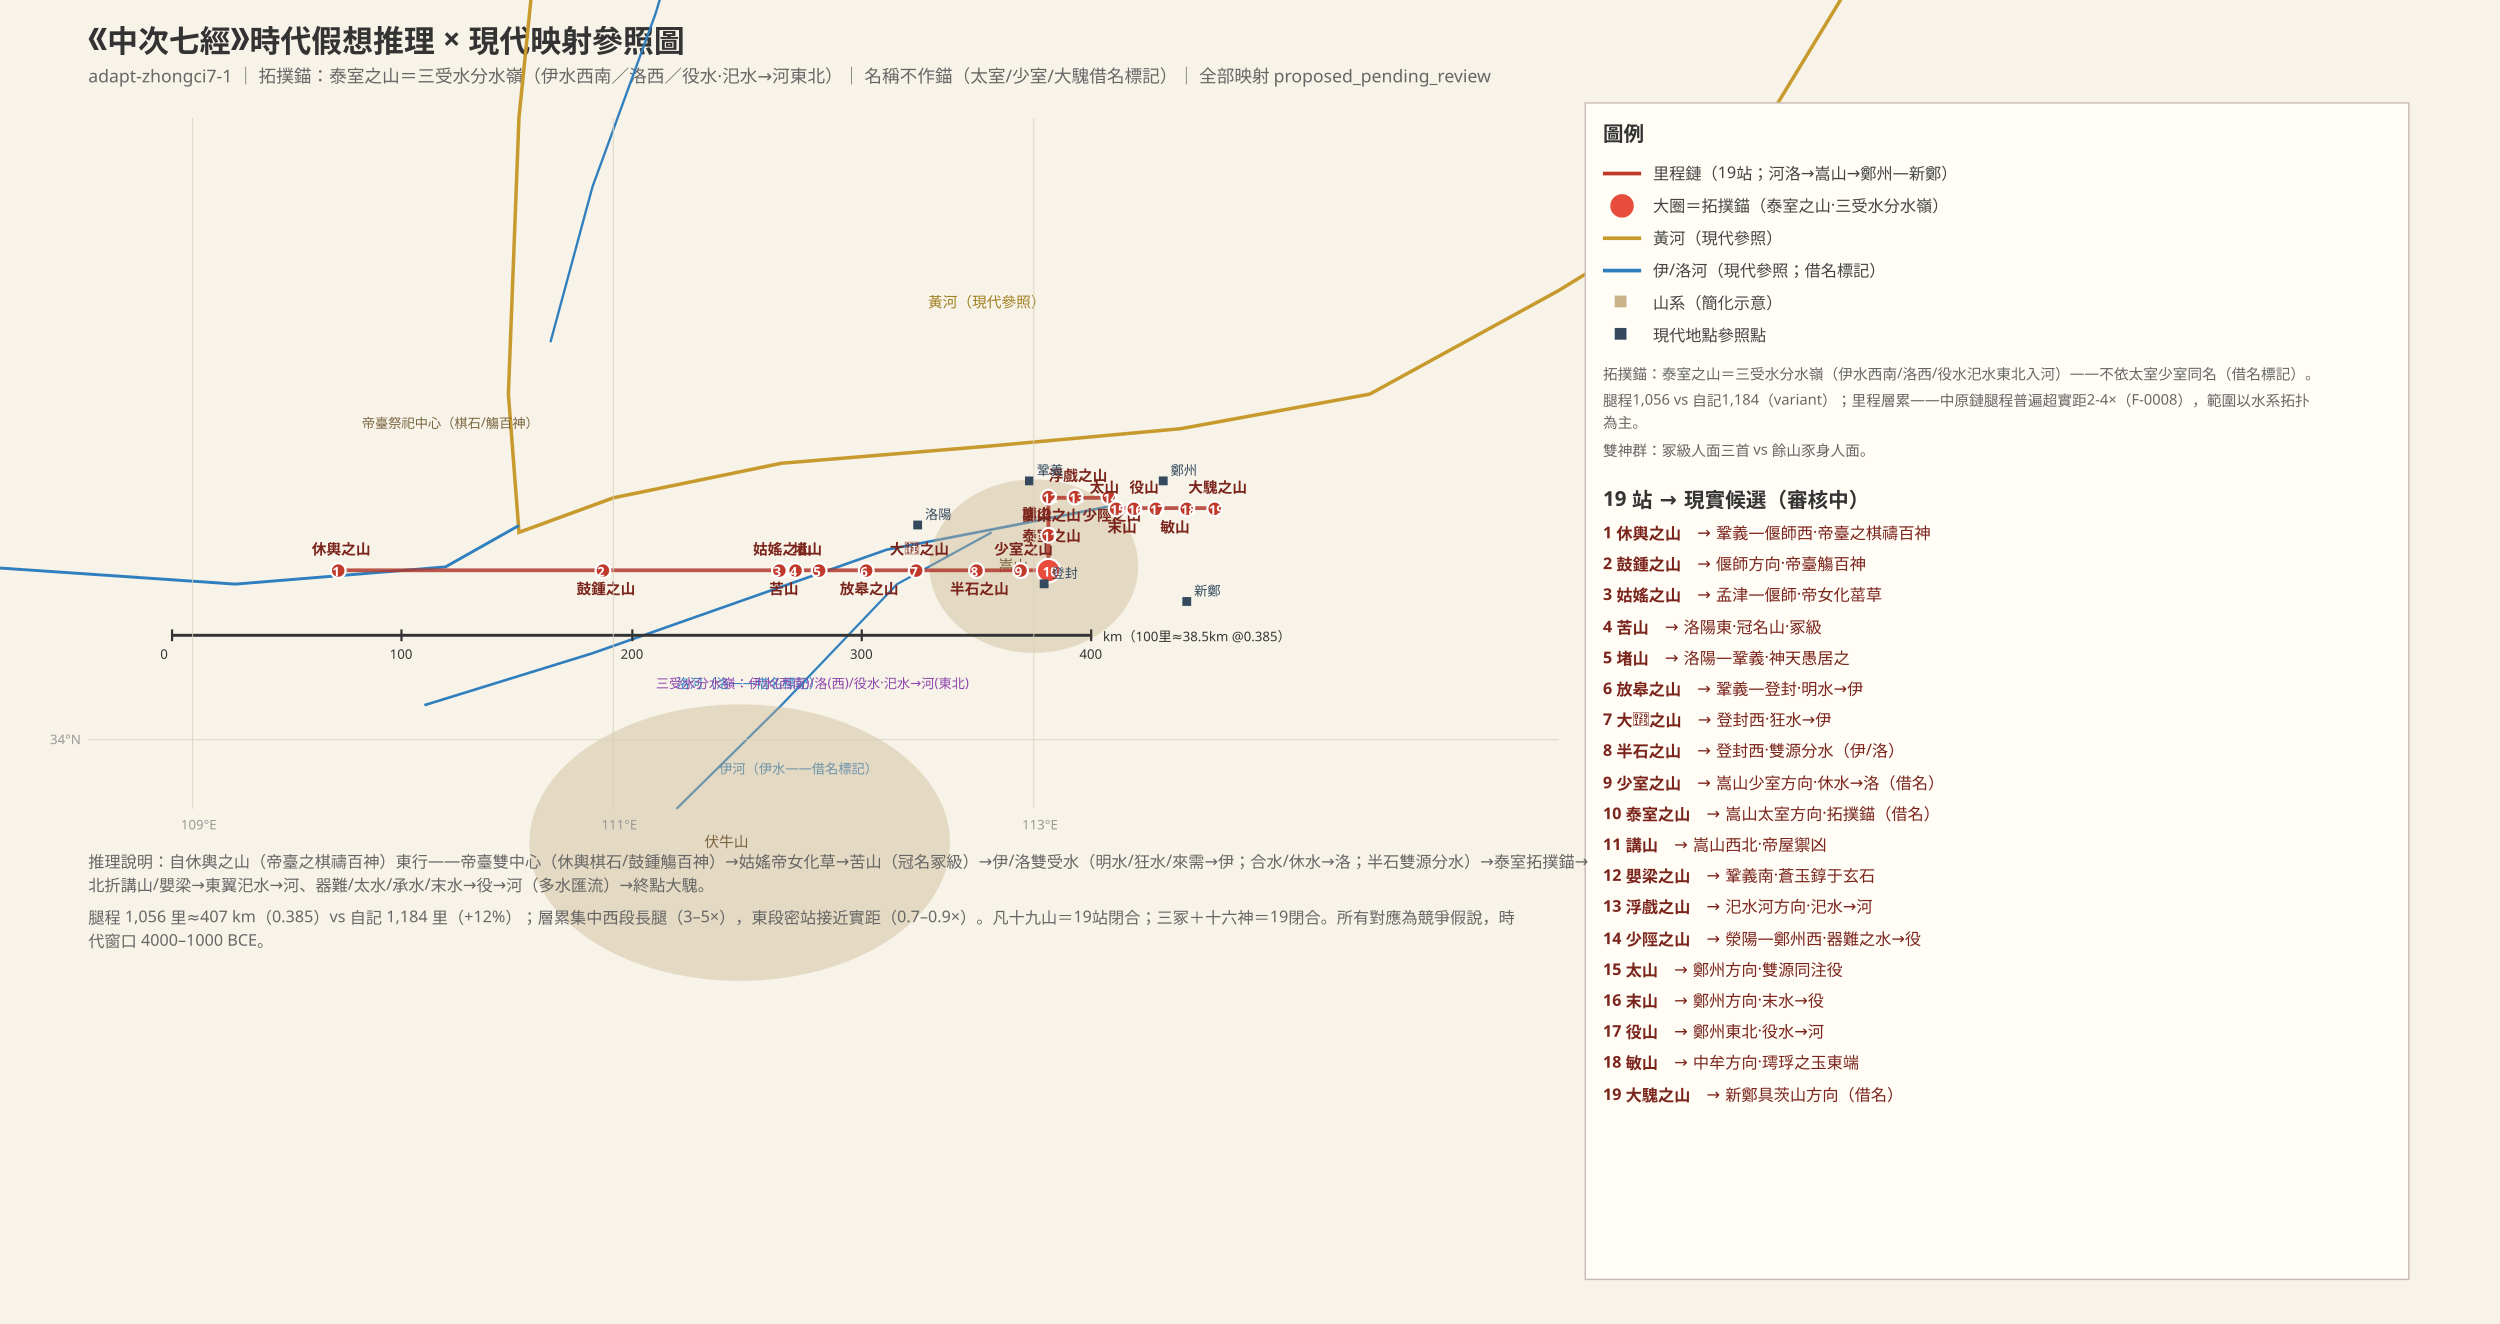
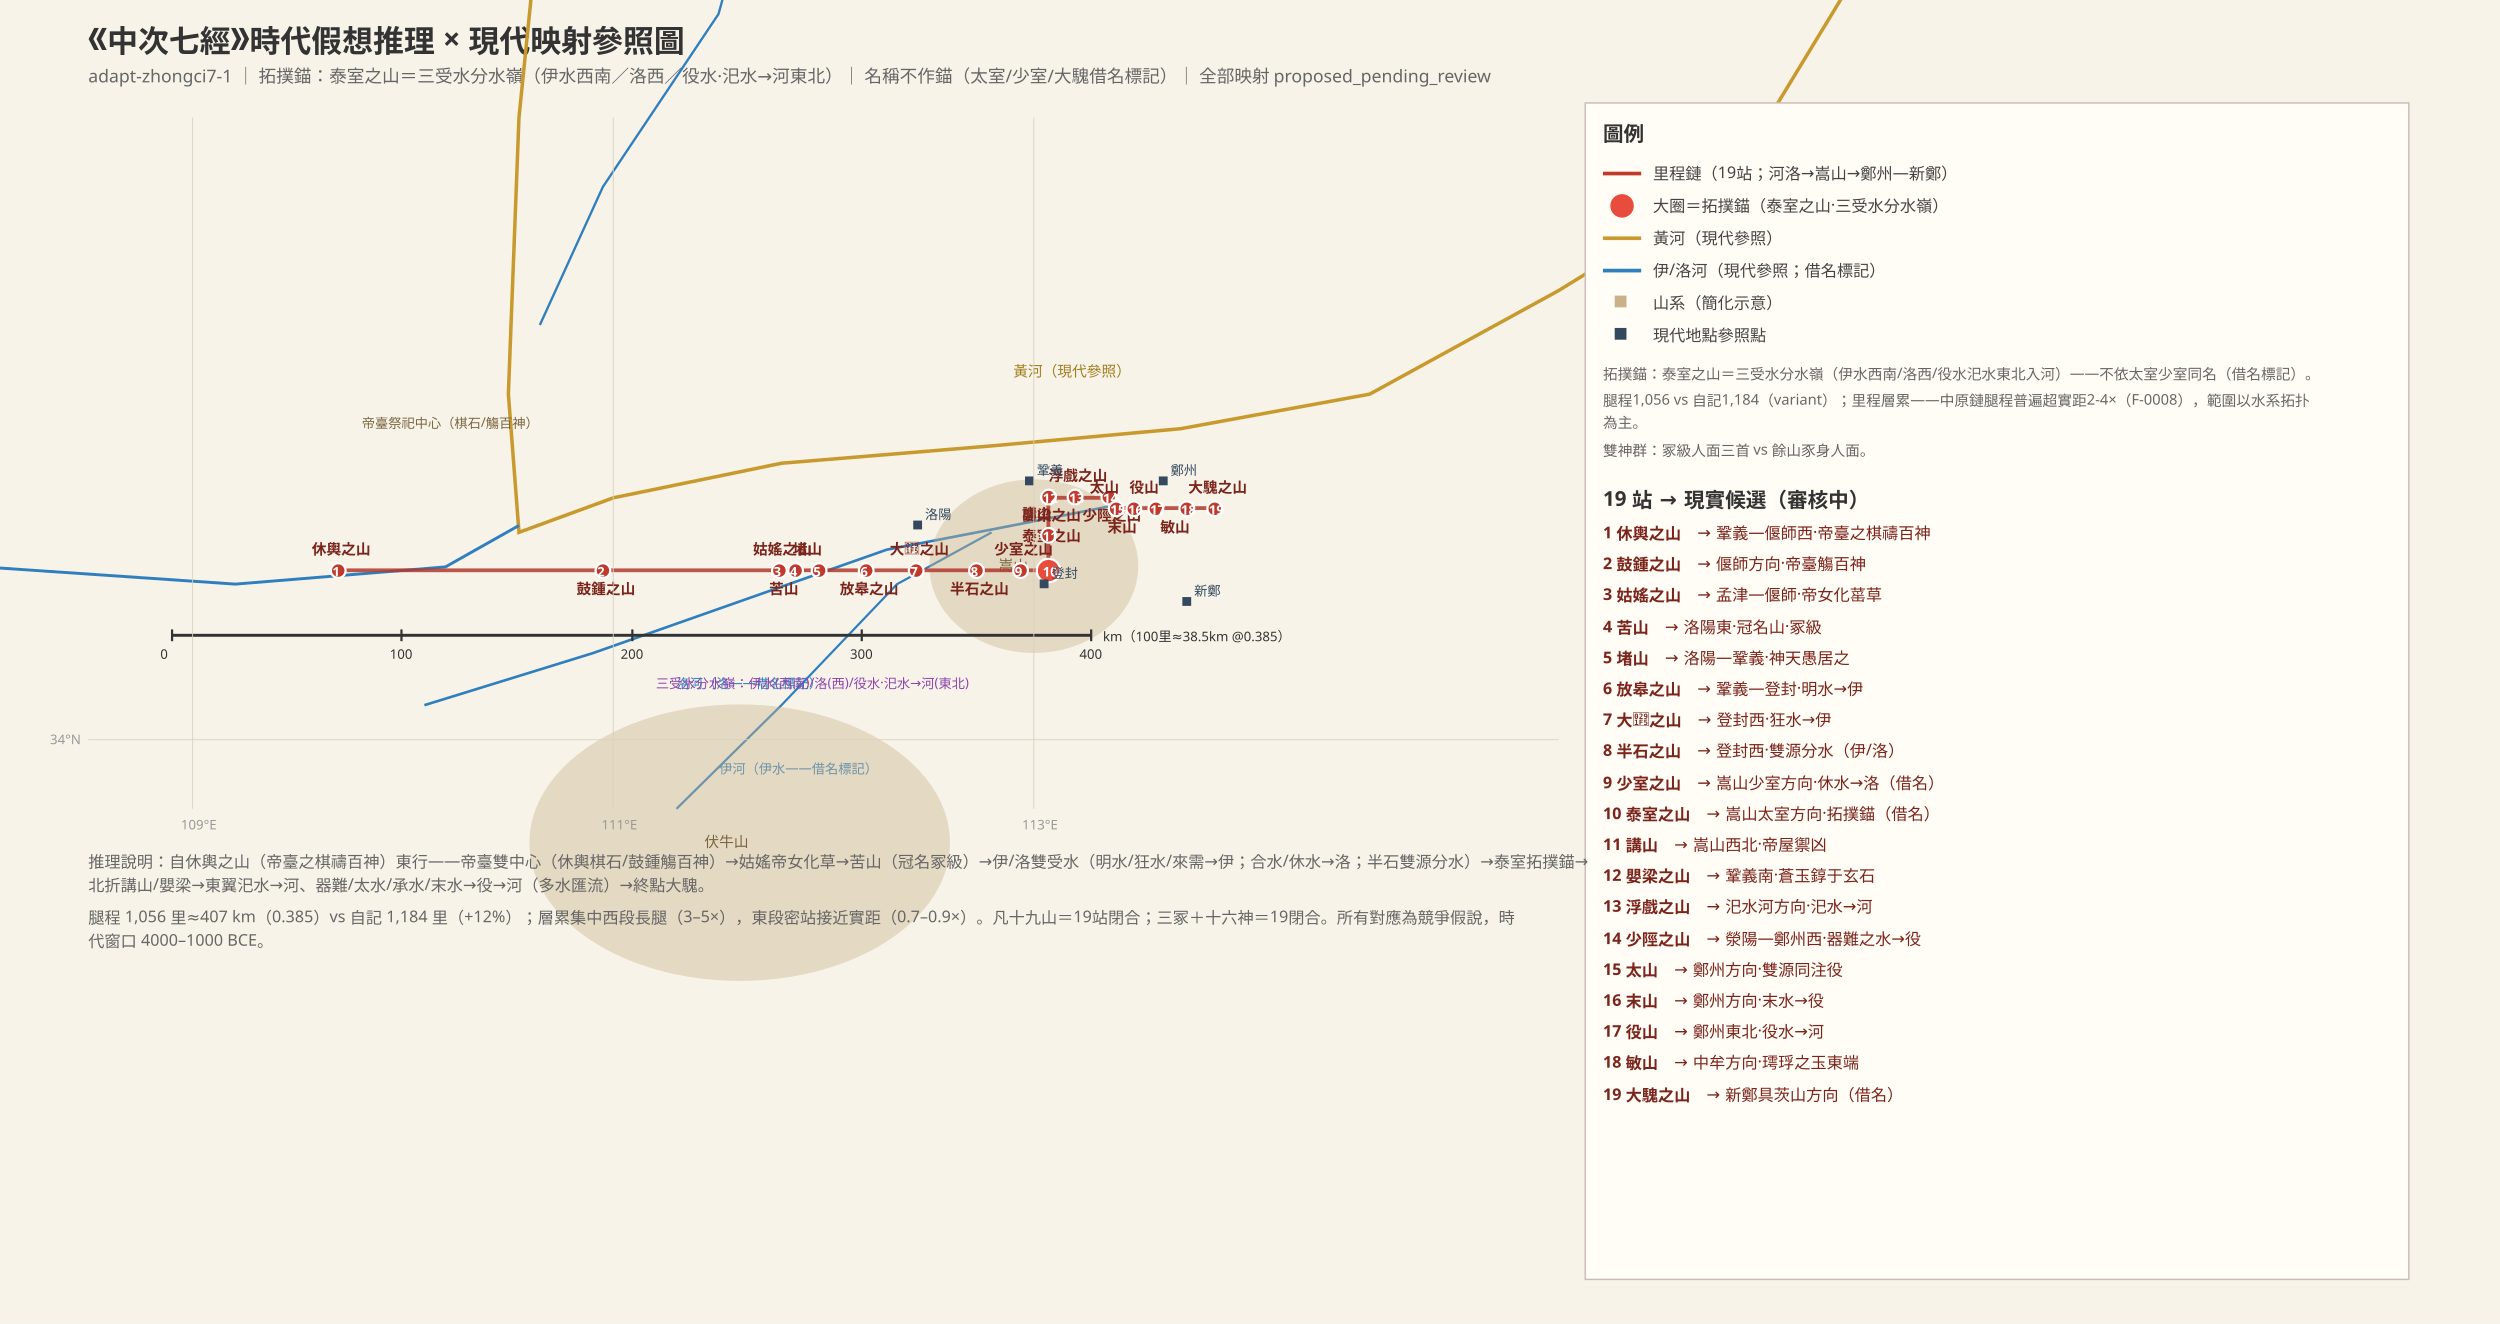
<svg xmlns="http://www.w3.org/2000/svg" width="1700" height="900" font-family="PingFang SC, Hiragino Sans GB, Microsoft YaHei, sans-serif">
  <rect width="1700" height="900" fill="#f7f3e8" />
  <defs>
    <marker id="arr" markerWidth="8" markerHeight="8" refX="7" refY="3" orient="auto">
      <path d="M0,0 L7,3 L0,6 Z" fill="#555" />
    </marker>
    <pattern id="sand" width="8" height="8" patternUnits="userSpaceOnUse">
      <rect width="8" height="8" fill="#efe3c0" />
      <circle cx="2" cy="2" r="0.8" fill="#d6b96a" />
      <circle cx="6" cy="6" r="0.8" fill="#d6b96a" />
    </pattern>
  </defs>
  <text x="60" y="34" font-size="21" font-weight="bold" fill="#333">《中次七經》時代假想推理 × 現代映射參照圖</text>
  <text x="60" y="56" font-size="12" fill="#666">adapt-zhongci7-1 ｜ 拓撲錨：泰室之山＝三受水分水嶺（伊水西南／洛西／役水·汜水→河東北）｜ 名稱不作錨（太室/少室/大騩借名標記）｜ 全部映射 proposed_pending_review</text>
  <polyline points="-1654.3,362.0 -1440.0,409.0 -1225.7,268.0 -1082.9,127.0 -897.1,56.5 -725.7,21.2 -611.4,9.5 -525.7,-84.5 -440.0,-272.5 -354.3,-413.5 -268.6,-554.5 -168.6,-695.5 -97.1,-836.5 45.7,-977.5 202.9,-1024.5 331.4,-1024.5 431.4,-977.5 502.9,-907.0 502.9,-742.5 460.0,-554.5 402.9,-343.0 374.3,-131.5 352.9,80.0 345.7,268.0 352.9,362.0 417.1,338.5 531.4,315.0 674.3,303.2 802.9,291.5 931.4,268.0 1060.0,197.5 1174.3,127.0 1274.3,-37.5 1360.0,-202.0 1445.7,-296.0 1531.4,-343.0" fill="none" stroke="#c89a2e" stroke-width="2.4" />
-   <text x="631" y="209" font-size="10" fill="#a07d1e">黃河（現代參照）</text>
+   <text x="689" y="256" font-size="10" fill="#a07d1e">黃河（現代參照）</text>
  <polyline points="-554.3,326.7 -368.6,338.5 -182.9,373.8 -11.4,385.5 160.0,397.2 302.9,385.5 352.9,357.3" fill="none" stroke="#2f7fbf" stroke-width="2" />
  <text x="-211" y="334" font-size="9" fill="#2f7fbf">渭河</text>
  <polyline points="288.6,479.5 402.9,444.2 502.9,409.0 602.9,373.8 688.6,357.3 760.0,343.2" fill="none" stroke="#2f7fbf" stroke-width="1.8" />
  <text x="460" y="468" font-size="9" fill="#2f7fbf">洛河（洛——借名標記）</text>
  <polyline points="460.0,550.0 531.4,479.5 610.0,397.2 674.3,362.0" fill="none" stroke="#2f7fbf" stroke-width="1.5" />
  <text x="489" y="526" font-size="9" fill="#2f7fbf">伊河（伊水——借名標記）</text>
-   <polyline points="617.1,-507.5 545.7,-319.5 488.6,-131.5 445.7,9.5 402.9,127.0 374.3,232.7" fill="none" stroke="#2f7fbf" stroke-width="1.6" />
+   <polyline points="602.9,-601.5 631.4,-413.5 560.0,-249.0 488.6,9.5 410.0,127.0 367.1,221.0" fill="none" stroke="#2f7fbf" stroke-width="1.6" />
  <text x="503" y="-249" font-size="9" fill="#2f7fbf">汾河（汾水——借名標記）</text>
  <ellipse cx="703" cy="385" rx="71" ry="59" fill="#c9b18a" opacity="0.4" />
  <text x="679" y="388" font-size="10" fill="#7a6540">嵩山</text>
  <ellipse cx="503" cy="573" rx="143" ry="94" fill="#c9b18a" opacity="0.4" />
  <text x="479" y="576" font-size="10" fill="#7a6540">伏牛山</text>
  <polyline points="230.0,387.8 410.0,387.8 530.0,387.8 541.4,387.8 557.1,387.8 588.6,387.8 622.9,387.8 664.3,387.8 694.3,387.8 712.9,387.8 712.9,364.3 712.9,338.5 731.4,338.5 754.3,338.5 758.6,345.5 771.4,345.5 785.7,345.5 807.1,345.5 825.7,345.5" fill="none" stroke="#b03a2e" stroke-width="2.6" opacity="0.85" />
  <circle cx="230" cy="388" r="5" fill="#c0392b" stroke="#fff" stroke-width="1.5" />
  <text x="226" y="392" font-size="9" fill="#fff" font-weight="bold">1</text>
  <text x="212" y="377" font-size="10" fill="#7b241c" font-weight="bold">休輿之山</text>
  <circle cx="410" cy="388" r="5" fill="#c0392b" stroke="#fff" stroke-width="1.5" />
  <text x="406" y="392" font-size="9" fill="#fff" font-weight="bold">2</text>
  <text x="392" y="404" font-size="10" fill="#7b241c" font-weight="bold">鼓鍾之山</text>
  <circle cx="530" cy="388" r="5" fill="#c0392b" stroke="#fff" stroke-width="1.5" />
  <text x="526" y="392" font-size="9" fill="#fff" font-weight="bold">3</text>
  <text x="512" y="377" font-size="10" fill="#7b241c" font-weight="bold">姑媱之山</text>
  <circle cx="541" cy="388" r="5" fill="#c0392b" stroke="#fff" stroke-width="1.5" />
  <text x="537" y="392" font-size="9" fill="#fff" font-weight="bold">4</text>
  <text x="523" y="404" font-size="10" fill="#7b241c" font-weight="bold">苦山</text>
  <circle cx="557" cy="388" r="5" fill="#c0392b" stroke="#fff" stroke-width="1.5" />
  <text x="553" y="392" font-size="9" fill="#fff" font-weight="bold">5</text>
  <text x="539" y="377" font-size="10" fill="#7b241c" font-weight="bold">堵山</text>
  <circle cx="589" cy="388" r="5" fill="#c0392b" stroke="#fff" stroke-width="1.5" />
  <text x="585" y="392" font-size="9" fill="#fff" font-weight="bold">6</text>
  <text x="571" y="404" font-size="10" fill="#7b241c" font-weight="bold">放皋之山</text>
  <circle cx="623" cy="388" r="5" fill="#c0392b" stroke="#fff" stroke-width="1.5" />
  <text x="619" y="392" font-size="9" fill="#fff" font-weight="bold">7</text>
  <text x="605" y="377" font-size="10" fill="#7b241c" font-weight="bold">大𩇵之山</text>
  <circle cx="664" cy="388" r="5" fill="#c0392b" stroke="#fff" stroke-width="1.5" />
  <text x="660" y="392" font-size="9" fill="#fff" font-weight="bold">8</text>
  <text x="646" y="404" font-size="10" fill="#7b241c" font-weight="bold">半石之山</text>
  <circle cx="694" cy="388" r="5" fill="#c0392b" stroke="#fff" stroke-width="1.5" />
  <text x="690" y="392" font-size="9" fill="#fff" font-weight="bold">9</text>
  <text x="676" y="377" font-size="10" fill="#7b241c" font-weight="bold">少室之山</text>
  <circle cx="713" cy="388" r="8" fill="#e74c3c" stroke="#fff" stroke-width="1.5" />
  <text x="709" y="392" font-size="9" fill="#fff" font-weight="bold">10</text>
  <text x="695" y="368" font-size="10" fill="#7b241c" font-weight="bold">泰室之山</text>
  <circle cx="713" cy="364" r="5" fill="#c0392b" stroke="#fff" stroke-width="1.5" />
  <text x="709" y="368" font-size="9" fill="#fff" font-weight="bold">11</text>
  <text x="695" y="353" font-size="10" fill="#7b241c" font-weight="bold">講山</text>
  <circle cx="713" cy="338" r="5" fill="#c0392b" stroke="#fff" stroke-width="1.5" />
  <text x="709" y="342" font-size="9" fill="#fff" font-weight="bold">12</text>
  <text x="695" y="354" font-size="10" fill="#7b241c" font-weight="bold">嬰梁之山</text>
  <circle cx="731" cy="338" r="5" fill="#c0392b" stroke="#fff" stroke-width="1.5" />
  <text x="727" y="342" font-size="9" fill="#fff" font-weight="bold">13</text>
  <text x="713" y="327" font-size="10" fill="#7b241c" font-weight="bold">浮戲之山</text>
  <circle cx="754" cy="338" r="5" fill="#c0392b" stroke="#fff" stroke-width="1.5" />
  <text x="750" y="342" font-size="9" fill="#fff" font-weight="bold">14</text>
  <text x="736" y="354" font-size="10" fill="#7b241c" font-weight="bold">少陘之山</text>
  <circle cx="759" cy="346" r="5" fill="#c0392b" stroke="#fff" stroke-width="1.5" />
  <text x="755" y="350" font-size="9" fill="#fff" font-weight="bold">15</text>
  <text x="741" y="335" font-size="10" fill="#7b241c" font-weight="bold">太山</text>
  <circle cx="771" cy="346" r="5" fill="#c0392b" stroke="#fff" stroke-width="1.5" />
  <text x="767" y="350" font-size="9" fill="#fff" font-weight="bold">16</text>
  <text x="753" y="362" font-size="10" fill="#7b241c" font-weight="bold">末山</text>
  <circle cx="786" cy="346" r="5" fill="#c0392b" stroke="#fff" stroke-width="1.5" />
  <text x="782" y="350" font-size="9" fill="#fff" font-weight="bold">17</text>
  <text x="768" y="335" font-size="10" fill="#7b241c" font-weight="bold">役山</text>
  <circle cx="807" cy="346" r="5" fill="#c0392b" stroke="#fff" stroke-width="1.5" />
  <text x="803" y="350" font-size="9" fill="#fff" font-weight="bold">18</text>
  <text x="789" y="362" font-size="10" fill="#7b241c" font-weight="bold">敏山</text>
  <circle cx="826" cy="346" r="5" fill="#c0392b" stroke="#fff" stroke-width="1.5" />
  <text x="822" y="350" font-size="9" fill="#fff" font-weight="bold">19</text>
  <text x="808" y="335" font-size="10" fill="#7b241c" font-weight="bold">大騩之山</text>
  <text x="446" y="468" font-size="9" fill="#8e44ad">三受水分水嶺：伊水(西南)/洛(西)/役水·汜水→河(東北)</text>
  <text x="246" y="291" font-size="9" fill="#7a6540">帝臺祭祀中心（棋石/觴百神）</text>
  <rect x="621" y="354" width="6" height="6" fill="#34495e" />
  <text x="629" y="353" font-size="9" fill="#34495e">洛陽</text>
  <rect x="788" y="324" width="6" height="6" fill="#34495e" />
  <text x="796" y="323" font-size="9" fill="#34495e">鄭州</text>
  <rect x="707" y="394" width="6" height="6" fill="#34495e" />
  <text x="715" y="393" font-size="9" fill="#34495e">登封</text>
  <rect x="697" y="324" width="6" height="6" fill="#34495e" />
  <text x="705" y="323" font-size="9" fill="#34495e">鞏義</text>
  <rect x="804" y="406" width="6" height="6" fill="#34495e" />
  <text x="812" y="405" font-size="9" fill="#34495e">新鄭</text>
  <line x1="117" y1="432" x2="742" y2="432" stroke="#333" stroke-width="2" />
  <line x1="117" y1="428" x2="117" y2="436" stroke="#333" stroke-width="1.5" />
  <text x="109" y="448" font-size="9" fill="#333">0</text>
  <line x1="273" y1="428" x2="273" y2="436" stroke="#333" stroke-width="1.5" />
  <text x="265" y="448" font-size="9" fill="#333">100</text>
  <line x1="430" y1="428" x2="430" y2="436" stroke="#333" stroke-width="1.5" />
  <text x="422" y="448" font-size="9" fill="#333">200</text>
  <line x1="586" y1="428" x2="586" y2="436" stroke="#333" stroke-width="1.5" />
  <text x="578" y="448" font-size="9" fill="#333">300</text>
  <line x1="742" y1="428" x2="742" y2="436" stroke="#333" stroke-width="1.5" />
  <text x="734" y="448" font-size="9" fill="#333">400</text>
  <text x="750" y="436" font-size="9" fill="#333">km（100里≈38.5km @0.385）</text>
  <line x1="131" y1="550" x2="131" y2="80" stroke="#d9d2c0" stroke-width="0.6" />
  <text x="123" y="564" font-size="9" fill="#999">109°E</text>
  <line x1="417" y1="550" x2="417" y2="80" stroke="#d9d2c0" stroke-width="0.6" />
  <text x="409" y="564" font-size="9" fill="#999">111°E</text>
  <line x1="703" y1="550" x2="703" y2="80" stroke="#d9d2c0" stroke-width="0.6" />
  <text x="695" y="564" font-size="9" fill="#999">113°E</text>
  <line x1="60" y1="503" x2="1060" y2="503" stroke="#d9d2c0" stroke-width="0.6" />
  <text x="34" y="506" font-size="9" fill="#999">34°N</text>
  <rect x="1078" y="70" width="560" height="800" fill="#fffdf5" stroke="#cbb" />
  <text x="1090" y="96" font-size="14" font-weight="bold" fill="#333">圖例</text>
  <line x1="1090" y1="118" x2="1116" y2="118" stroke="#c0392b" stroke-width="2.5" />
  <text x="1124" y="122" font-size="11" fill="#444">里程鏈（19站；河洛→嵩山→鄭州—新鄭）</text>
  <circle cx="1103" cy="140" r="8" fill="#e74c3c" />
  <text x="1124" y="144" font-size="11" fill="#444">大圈＝拓撲錨（泰室之山·三受水分水嶺）</text>
  <line x1="1090" y1="162" x2="1116" y2="162" stroke="#c89a2e" stroke-width="2.5" />
  <text x="1124" y="166" font-size="11" fill="#444">黃河（現代參照）</text>
  <line x1="1090" y1="184" x2="1116" y2="184" stroke="#2f7fbf" stroke-width="2.5" />
  <text x="1124" y="188" font-size="11" fill="#444">伊/洛河（現代參照；借名標記）</text>
  <rect x="1098" y="201" width="8" height="8" fill="#c9b18a" />
  <text x="1124" y="210" font-size="11" fill="#444">山系（簡化示意）</text>
  <rect x="1098" y="223" width="8" height="8" fill="#34495e" />
  <text x="1124" y="232" font-size="11" fill="#444">現代地點參照點</text>
  <text x="1090" y="258" font-size="10" fill="#666">拓撲錨：泰室之山＝三受水分水嶺（伊水西南/洛西/役水汜水東北入河）——不依太室少室同名（借名標記）。</text>
  <text x="1090" y="276" font-size="10" fill="#666">腿程1,056 vs 自記1,184（variant）；里程層累——中原鏈腿程普遍超實距2-4×（F-0008），範圍以水系拓扑</text>
  <text x="1090" y="291" font-size="10" fill="#666">為主。</text>
  <text x="1090" y="310" font-size="10" fill="#666">雙神群：冢級人面三首 vs 餘山豕身人面。</text>
  <text x="1090" y="344.0" font-size="14" font-weight="bold" fill="#333">19 站 → 現實候選（審核中）</text>
  <text x="1090" y="366" font-size="11" fill="#7b241c">
    <tspan font-weight="bold"> 1 休輿之山</tspan>　→ 鞏義—偃師西·帝臺之棋禱百神</text>
  <text x="1090" y="387" font-size="11" fill="#7b241c">
    <tspan font-weight="bold"> 2 鼓鍾之山</tspan>　→ 偃師方向·帝臺觴百神</text>
  <text x="1090" y="408" font-size="11" fill="#7b241c">
    <tspan font-weight="bold"> 3 姑媱之山</tspan>　→ 孟津—偃師·帝女化䔄草</text>
  <text x="1090" y="430" font-size="11" fill="#7b241c">
    <tspan font-weight="bold"> 4 苦山</tspan>　→ 洛陽東·冠名山·冢級</text>
  <text x="1090" y="451" font-size="11" fill="#7b241c">
    <tspan font-weight="bold"> 5 堵山</tspan>　→ 洛陽—鞏義·神天愚居之</text>
  <text x="1090" y="472" font-size="11" fill="#7b241c">
    <tspan font-weight="bold"> 6 放皋之山</tspan>　→ 鞏義—登封·明水→伊</text>
  <text x="1090" y="493" font-size="11" fill="#7b241c">
    <tspan font-weight="bold"> 7 大𩇵之山</tspan>　→ 登封西·狂水→伊</text>
  <text x="1090" y="514" font-size="11" fill="#7b241c">
    <tspan font-weight="bold"> 8 半石之山</tspan>　→ 登封西·雙源分水（伊/洛）</text>
  <text x="1090" y="536" font-size="11" fill="#7b241c">
    <tspan font-weight="bold"> 9 少室之山</tspan>　→ 嵩山少室方向·休水→洛（借名）</text>
  <text x="1090" y="557" font-size="11" fill="#7b241c">
    <tspan font-weight="bold">10 泰室之山</tspan>　→ 嵩山太室方向·拓撲錨（借名）</text>
  <text x="1090" y="578" font-size="11" fill="#7b241c">
    <tspan font-weight="bold">11 講山</tspan>　→ 嵩山西北·帝屋禦凶</text>
  <text x="1090" y="599" font-size="11" fill="#7b241c">
    <tspan font-weight="bold">12 嬰梁之山</tspan>　→ 鞏義南·蒼玉錞于玄石</text>
  <text x="1090" y="620" font-size="11" fill="#7b241c">
    <tspan font-weight="bold">13 浮戲之山</tspan>　→ 汜水河方向·汜水→河</text>
  <text x="1090" y="642" font-size="11" fill="#7b241c">
    <tspan font-weight="bold">14 少陘之山</tspan>　→ 滎陽—鄭州西·器難之水→役</text>
  <text x="1090" y="663" font-size="11" fill="#7b241c">
    <tspan font-weight="bold">15 太山</tspan>　→ 鄭州方向·雙源同注役</text>
  <text x="1090" y="684" font-size="11" fill="#7b241c">
    <tspan font-weight="bold">16 末山</tspan>　→ 鄭州方向·末水→役</text>
  <text x="1090" y="705" font-size="11" fill="#7b241c">
    <tspan font-weight="bold">17 役山</tspan>　→ 鄭州東北·役水→河</text>
  <text x="1090" y="726" font-size="11" fill="#7b241c">
    <tspan font-weight="bold">18 敏山</tspan>　→ 中牟方向·㻬琈之玉東端</text>
  <text x="1090" y="748" font-size="11" fill="#7b241c">
    <tspan font-weight="bold">19 大騩之山</tspan>　→ 新鄭具茨山方向（借名）</text>
  <text x="60" y="590" font-size="11" fill="#666">推理說明：自休輿之山（帝臺之棋禱百神）東行——帝臺雙中心（休輿棋石/鼓鍾觴百神）→姑媱帝女化草→苦山（冠名冢級）→伊/洛雙受水（明水/狂水/來需→伊；合水/休水→洛；半石雙源分水）→泰室拓撲錨→</text>
  <text x="60" y="606" font-size="11" fill="#666">北折講山/嬰梁→東翼汜水→河、器難/太水/承水/末水→役→河（多水匯流）→終點大騩。</text>
  <text x="60" y="628" font-size="11" fill="#666">腿程 1,056 里≈407 km（0.385）vs 自記 1,184 里（+12%）；層累集中西段長腿（3–5×），東段密站接近實距（0.7–0.9×）。凡十九山＝19站閉合；三冢＋十六神＝19閉合。所有對應為競爭假說，時</text>
  <text x="60" y="644" font-size="11" fill="#666">代窗口 4000–1000 BCE。</text>
</svg>
